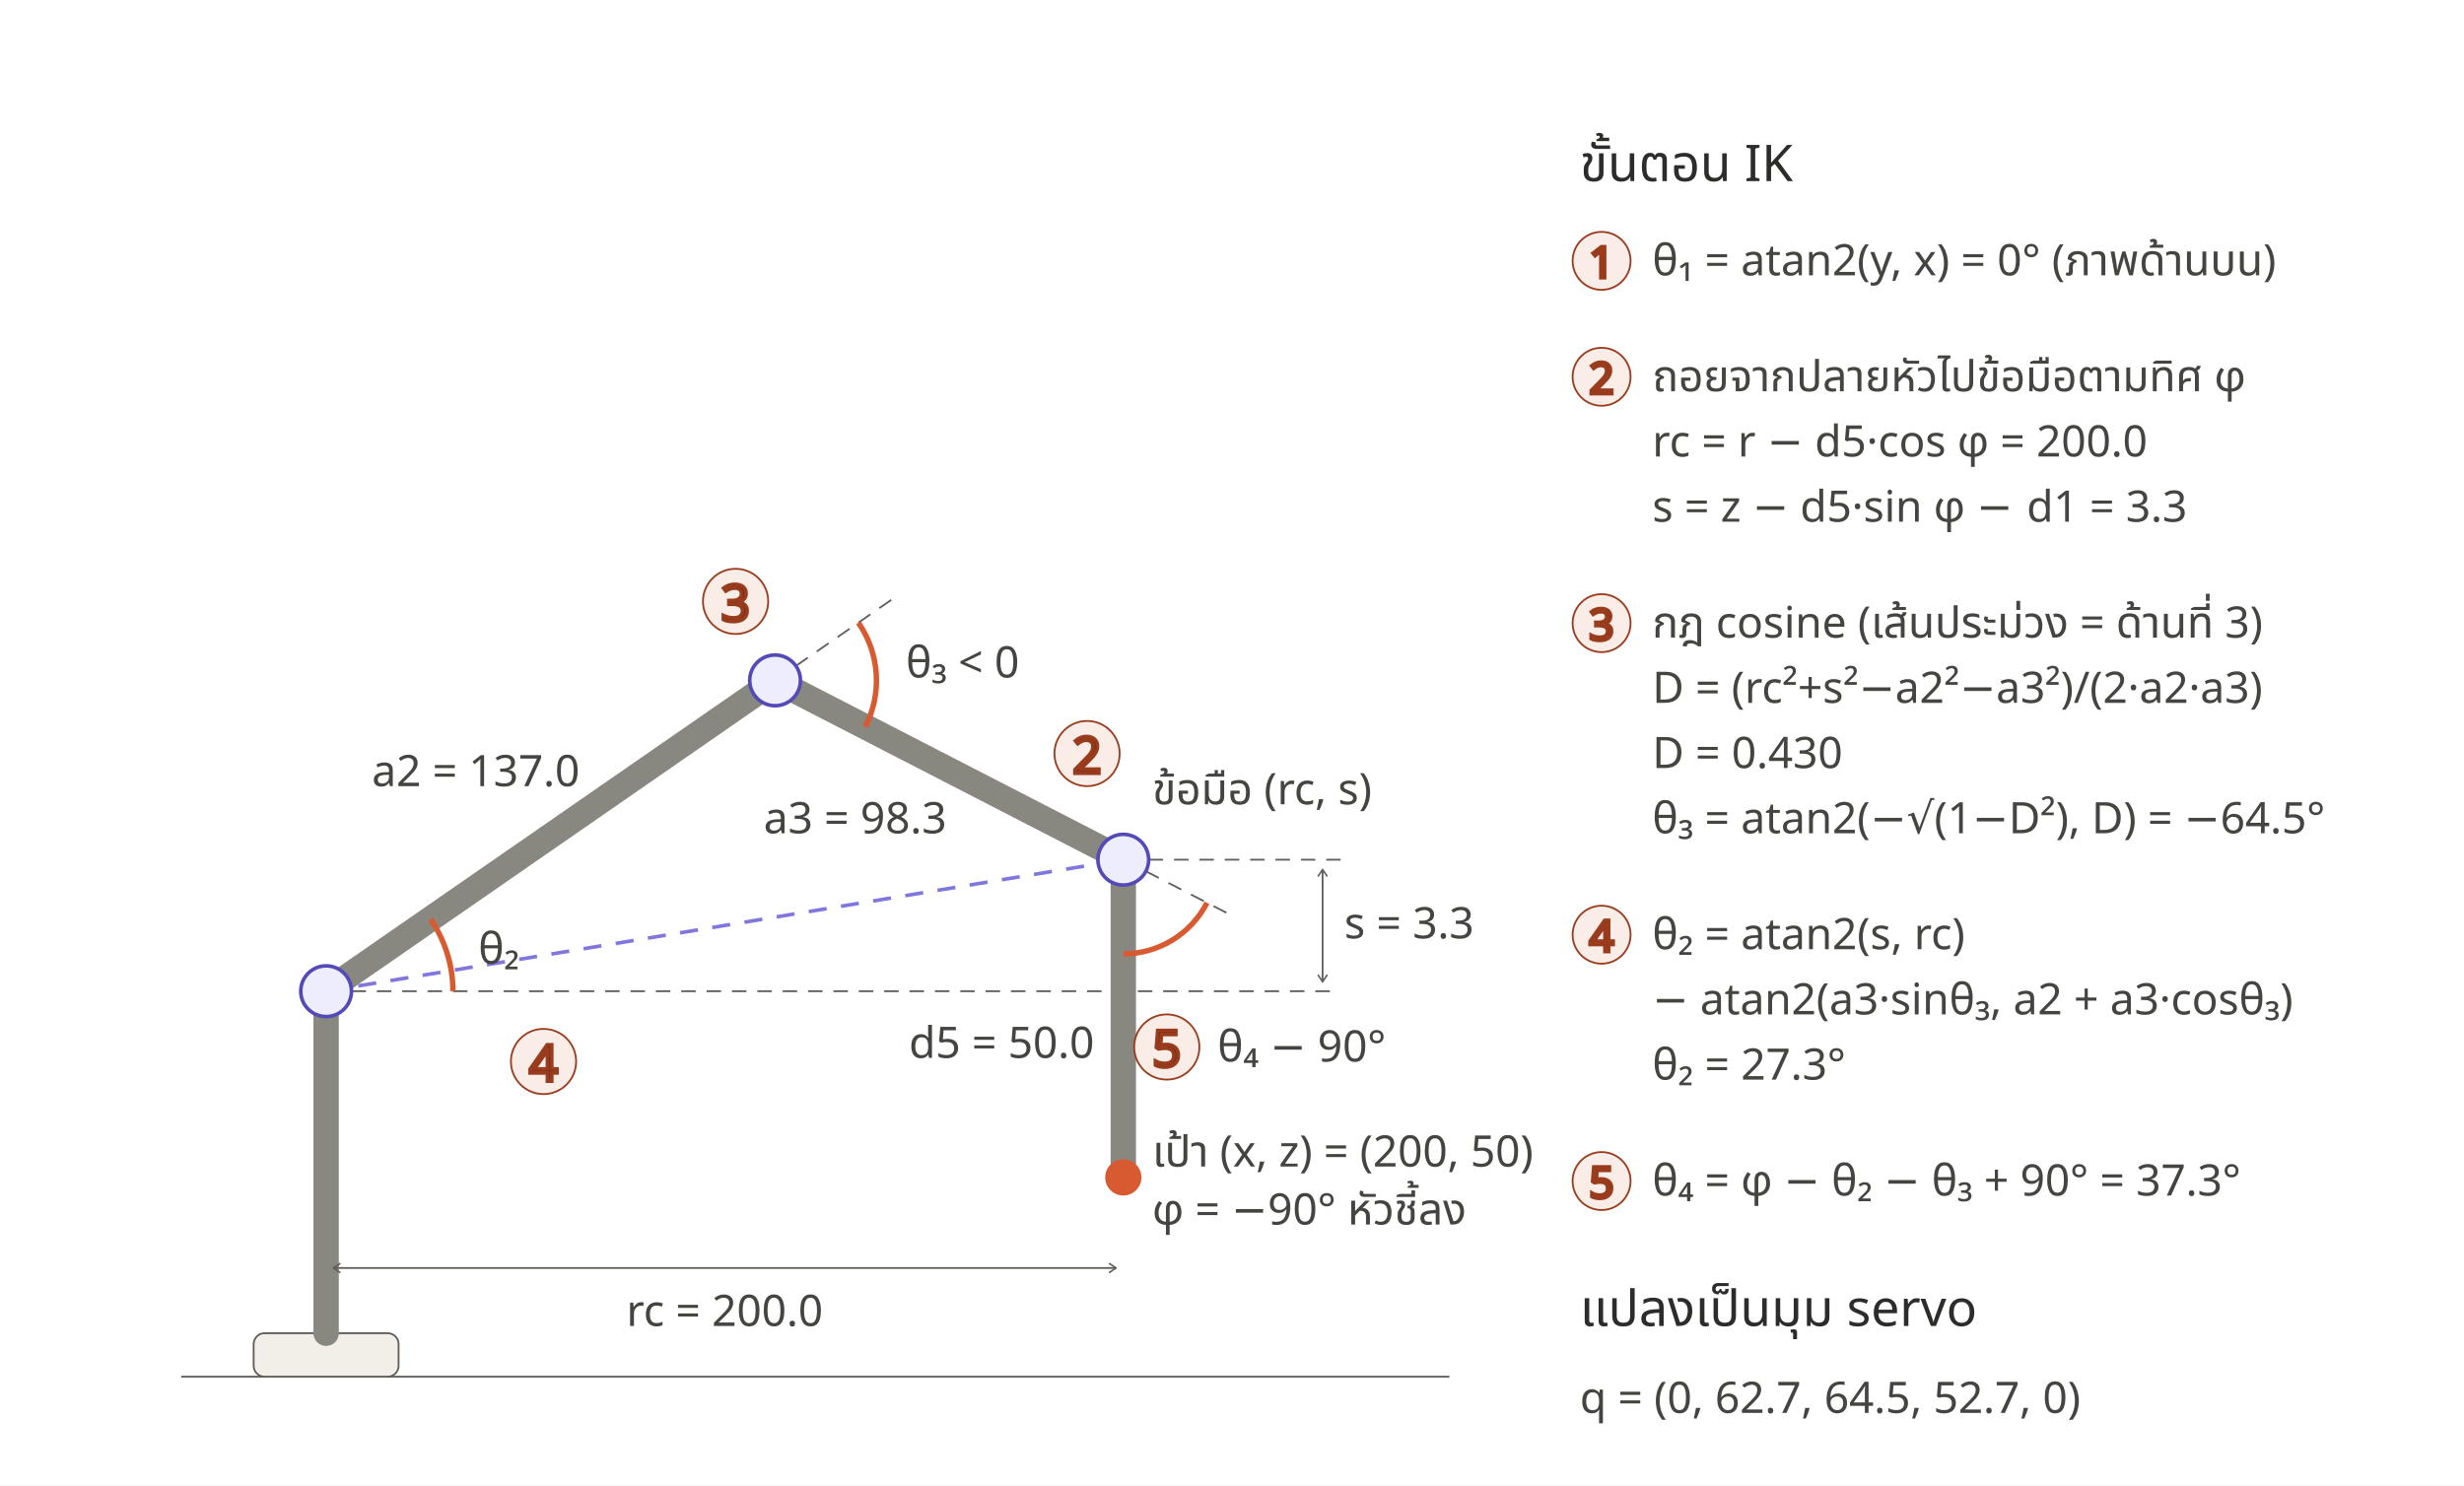
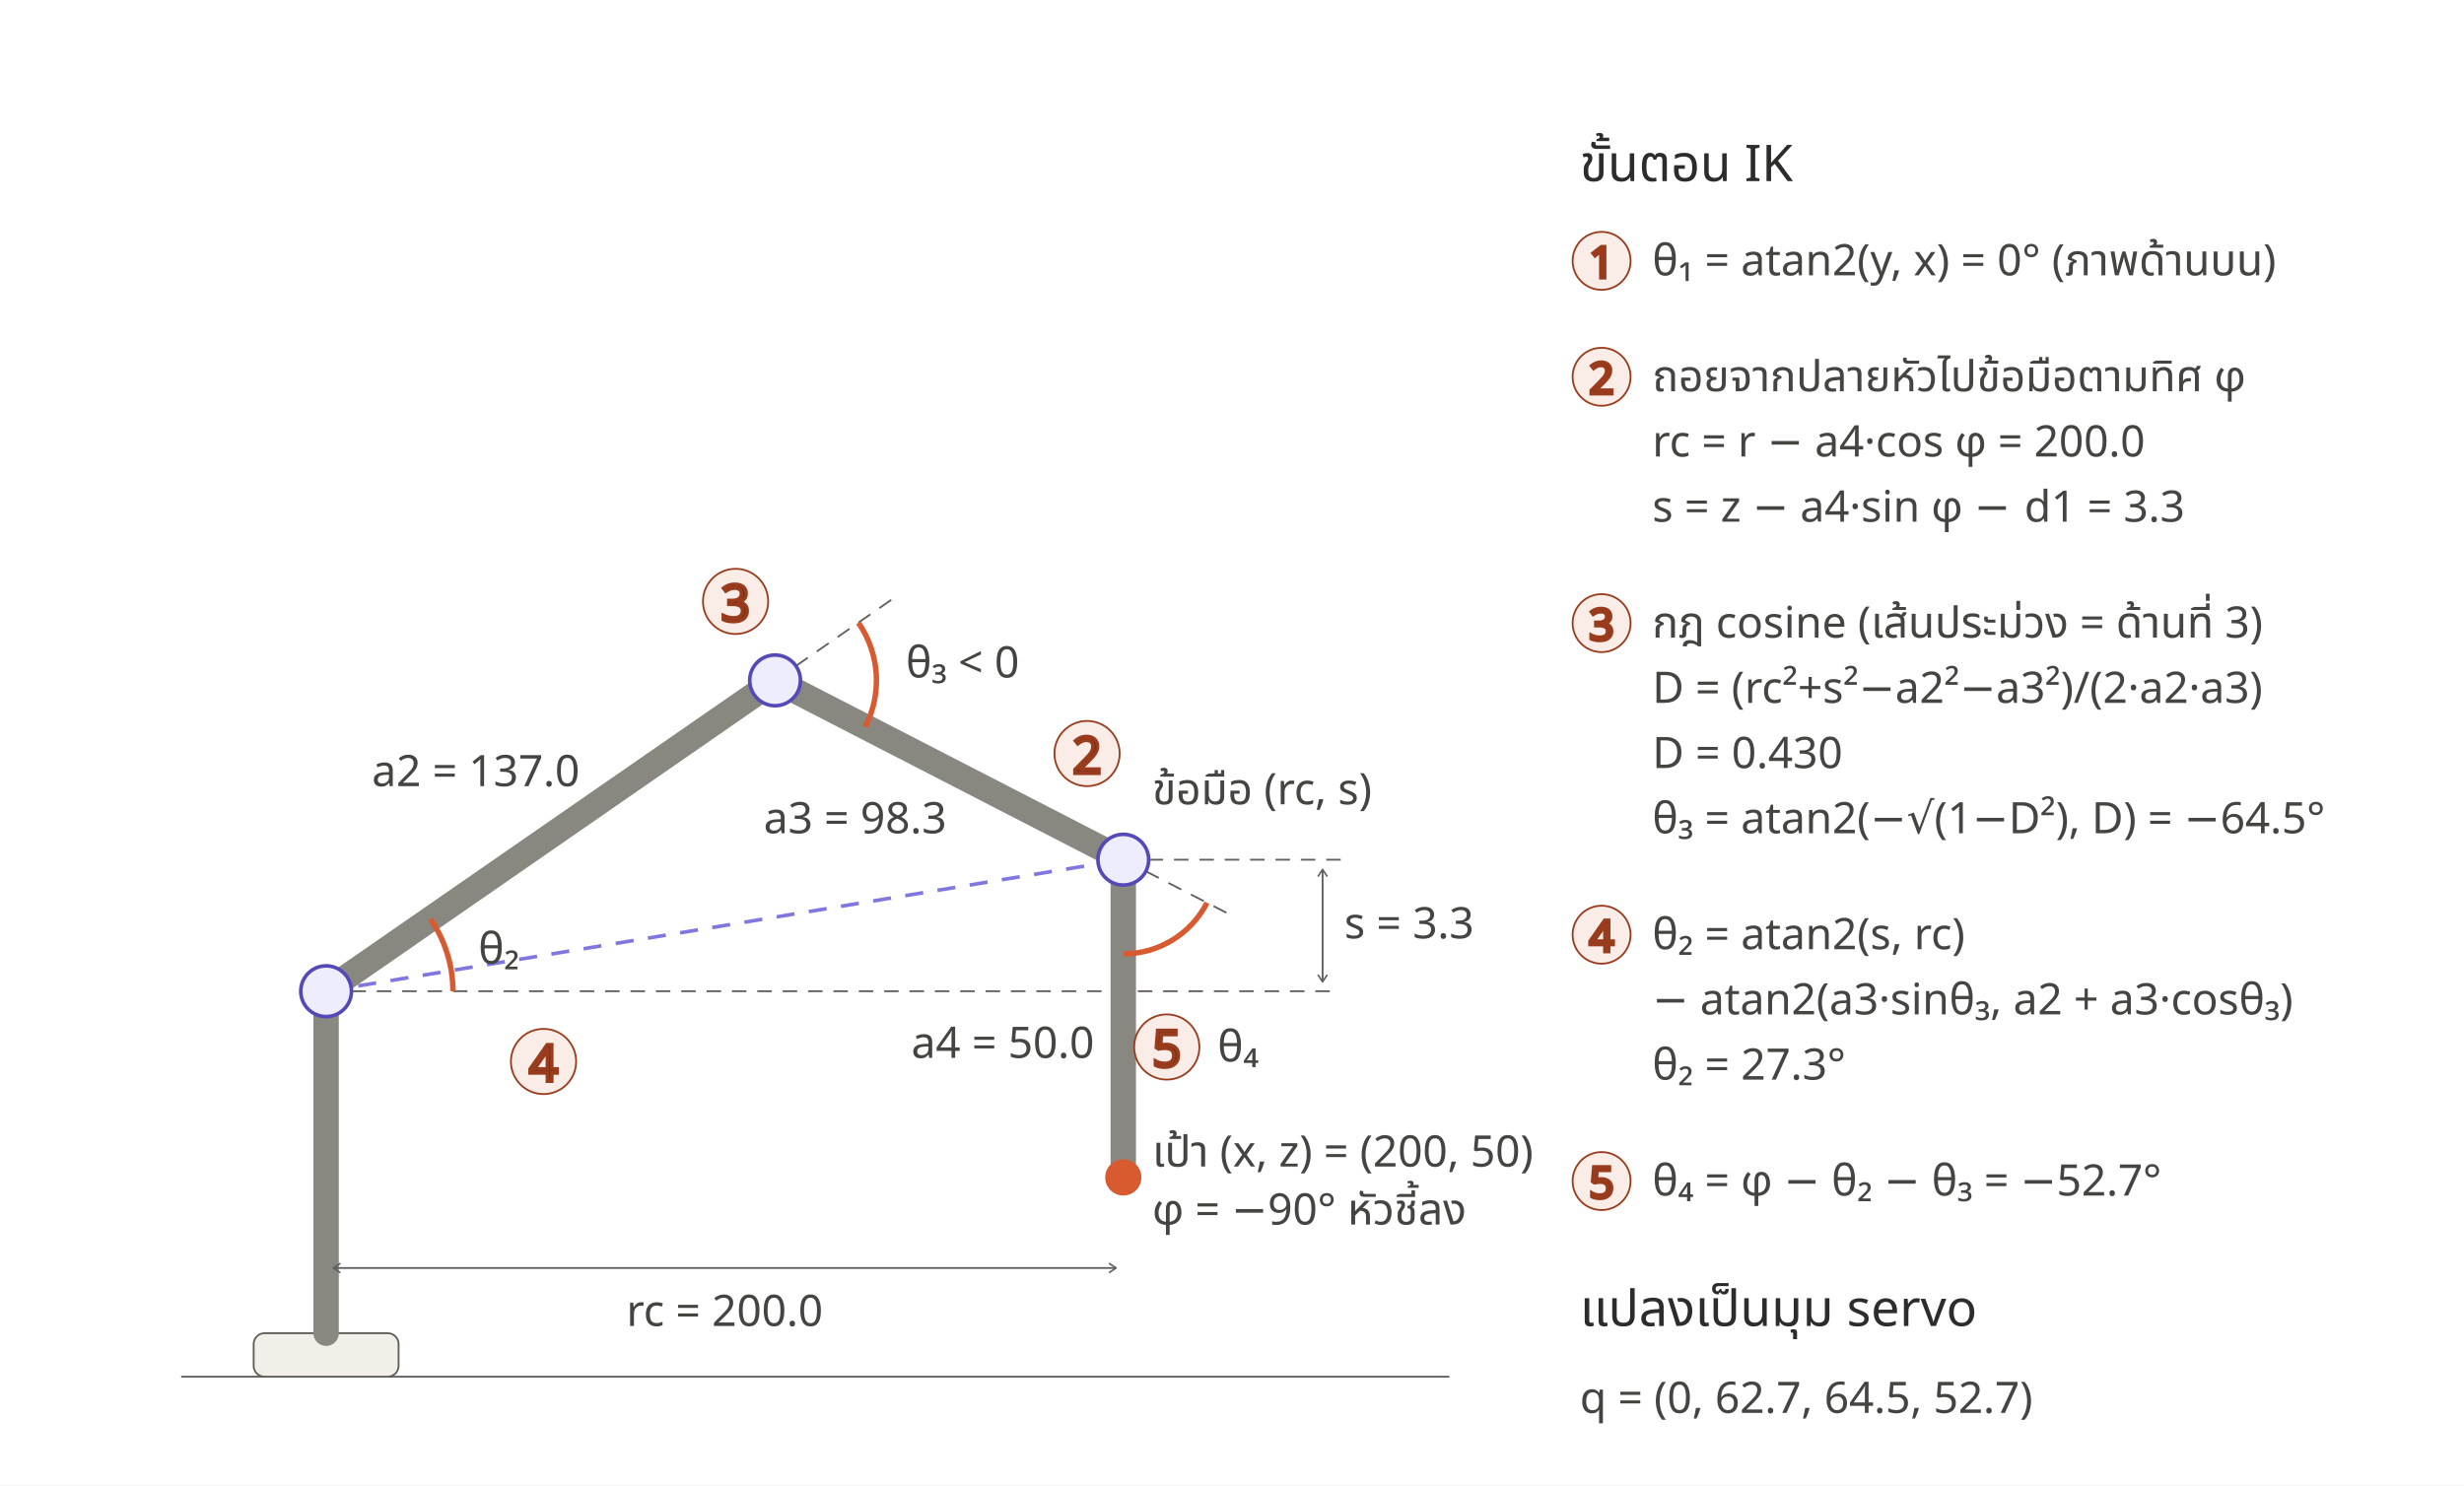
<svg xmlns="http://www.w3.org/2000/svg" width="680" height="410" viewBox="0 0 680 410" role="img">
  <style>
text{font-family:'Sarabun','Noto Sans Thai','Leelawadee UI','Tahoma',sans-serif}
.t{font-size:14px;fill:#2C2C2A}.ts{font-size:12px;fill:#444441}.th{font-size:14px;font-weight:500;fill:#2C2C2A}
.c-purple{fill:#EEEDFE;stroke:#534AB7}.c-teal{fill:#E1F5EE;stroke:#0F6E56}.c-gray{fill:#F1EFE8;stroke:#5F5E5A}.c-coral{fill:#FAECE7;stroke:#993C1D}.c-coral text{fill:#712B13}.c-teal text{fill:#085041}.c-purple text{fill:#3C3489}.c-green{fill:#EAF3DE;stroke:#3B6D11}.c-green text{fill:#27500A}.c-red{fill:#FCEBEB;stroke:#A32D2D}.c-red text{fill:#791F1F}.c-blue{fill:#E6F1FB;stroke:#185FA5}.c-blue text{fill:#0C447C}.box{fill:#F8F7F3;stroke:#B4B2A9}
.leader{stroke:#888780;stroke-width:0.5;stroke-dasharray:3 3;fill:none}
</style>
  <rect width="680" height="410" fill="#FFFFFF" />
  <defs>
    <marker id="arrow" viewBox="0 0 10 10" refX="8" refY="5" markerWidth="6" markerHeight="6" orient="auto-start-reverse">
      <path d="M2 1L8 5L2 9" fill="none" stroke="context-stroke" stroke-width="1.5" stroke-linecap="round" stroke-linejoin="round" />
    </marker>
  </defs>
  <line x1="50" y1="380" x2="400" y2="380" stroke="#5F5E5A" stroke-width="0.5" />
  <rect class="c-gray" x="70" y="368" width="40" height="12" rx="3" stroke-width="0.5" />
  <line x1="90" y1="273.6" x2="370" y2="273.6" stroke="#5F5E5A" stroke-width="0.5" stroke-dasharray="4 3" />
  <line x1="310" y1="237.3" x2="370" y2="237.3" stroke="#5F5E5A" stroke-width="0.5" stroke-dasharray="4 3" />
  <line x1="90" y1="273.6" x2="310" y2="237.3" stroke="#7F77DD" stroke-width="1" stroke-dasharray="5 4" />
  <line x1="213.9" y1="187.8" x2="246.8" y2="165" stroke="#5F5E5A" stroke-width="0.5" stroke-dasharray="4 3" />
  <line x1="310" y1="237.3" x2="341.1" y2="253.3" stroke="#5F5E5A" stroke-width="0.5" stroke-dasharray="4 3" />
  <line x1="90" y1="368" x2="90" y2="273.6" stroke="#888780" stroke-width="7" stroke-linecap="round" />
  <line x1="90" y1="273.6" x2="213.9" y2="187.8" stroke="#888780" stroke-width="7" stroke-linecap="round" />
  <line x1="213.9" y1="187.8" x2="310" y2="237.3" stroke="#888780" stroke-width="7" stroke-linecap="round" />
  <line x1="310" y1="237.3" x2="310" y2="325" stroke="#888780" stroke-width="7" stroke-linecap="round" />
  <path d="M125 273.6 A35 35 0 0 0 118.8 253.7" fill="none" stroke="#D85A30" stroke-width="1.5" />
  <text class="ts" x="132" y="266">θ₂</text>
  <path d="M236.9 171.9 A28 28 0 0 1 238.8 200.6" fill="none" stroke="#D85A30" stroke-width="1.5" />
  <text class="ts" x="250" y="187">θ₃ &lt; 0</text>
  <path d="M333.1 249.2 A26 26 0 0 1 310 263.3" fill="none" stroke="#D85A30" stroke-width="1.5" />
  <line x1="365" y1="271" x2="365" y2="240" stroke="#5F5E5A" stroke-width="0.5" marker-start="url(#arrow)" marker-end="url(#arrow)" />
  <text class="ts" x="371" y="259">s = 3.3</text>
  <line x1="92" y1="350" x2="308" y2="350" stroke="#5F5E5A" stroke-width="0.5" marker-start="url(#arrow)" marker-end="url(#arrow)" />
  <text class="ts" x="200" y="366" text-anchor="middle">rc = 200.0</text>
-   <text class="ts" x="302" y="292" text-anchor="end">d5 = 50.0</text>
+   <text class="ts" x="302" y="292" text-anchor="end">a4 = 50.0</text>
  <text class="ts" x="160" y="217" text-anchor="end">a2 = 137.0</text>
  <text class="ts" x="236" y="230" text-anchor="middle">a3 = 98.3</text>
  <circle class="c-purple" cx="90" cy="273.6" r="7" stroke-width="1" />
  <circle class="c-purple" cx="213.9" cy="187.8" r="7" stroke-width="1" />
  <circle class="c-purple" cx="310" cy="237.3" r="7" stroke-width="1" />
  <circle cx="310" cy="325" r="5" fill="#D85A30" />
  <text class="ts" x="318" y="222">ข้อมือ (rc, s)</text>
  <text class="ts" x="318" y="322">เป้า (x, z) = (200, 50)</text>
  <text class="ts" x="318" y="338">φ = −90° หัวชี้ลง</text>
  <g class="c-coral">
    <circle cx="300" cy="208" r="9" stroke-width="0.5" />
    <text class="th" x="300" y="208" text-anchor="middle" dominant-baseline="central">2</text>
  </g>
  <g class="c-coral">
    <circle cx="203" cy="166" r="9" stroke-width="0.5" />
    <text class="th" x="203" y="166" text-anchor="middle" dominant-baseline="central">3</text>
  </g>
  <g class="c-coral">
    <circle cx="150" cy="293" r="9" stroke-width="0.5" />
    <text class="th" x="150" y="293" text-anchor="middle" dominant-baseline="central">4</text>
  </g>
  <g class="c-coral">
    <circle cx="322" cy="289" r="9" stroke-width="0.5" />
    <text class="th" x="322" y="289" text-anchor="middle" dominant-baseline="central">5</text>
  </g>
-   <text class="ts" x="336" y="293">θ₄ − 90°</text>
+   <text class="ts" x="336" y="293">θ₄</text>
  <text class="th" x="436" y="50">ขั้นตอน IK</text>
  <g class="c-coral">
    <circle cx="442" cy="72" r="8" stroke-width="0.5" />
    <text class="ts" x="442" y="72" text-anchor="middle" dominant-baseline="central">1</text>
  </g>
  <text class="ts" x="456" y="76">θ₁ = atan2(y, x) = 0°  (ภาพด้านบน)</text>
  <g class="c-coral">
    <circle cx="442" cy="104" r="8" stroke-width="0.5" />
    <text class="ts" x="442" y="104" text-anchor="middle" dominant-baseline="central">2</text>
  </g>
  <text class="ts" x="456" y="108">ถอยจากปลายหัวไปข้อมือตามทิศ φ</text>
-   <text class="ts" x="456" y="126">rc = r − d5·cos φ = 200.0</text>
-   <text class="ts" x="456" y="144">s = z − d5·sin φ − d1 = 3.3</text>
+   <text class="ts" x="456" y="126">rc = r − a4·cos φ = 200.0</text>
+   <text class="ts" x="456" y="144">s = z − a4·sin φ − d1 = 3.3</text>
  <g class="c-coral">
    <circle cx="442" cy="172" r="8" stroke-width="0.5" />
    <text class="ts" x="442" y="172" text-anchor="middle" dominant-baseline="central">3</text>
  </g>
  <text class="ts" x="456" y="176">กฎ cosine (เส้นประม่วง = ด้านที่ 3)</text>
  <text class="ts" x="456" y="194">D = (rc²+s²−a2²−a3²)/(2·a2·a3)</text>
  <text class="ts" x="456" y="212">D = 0.430</text>
  <text class="ts" x="456" y="230">θ₃ = atan2(−√(1−D²), D) = −64.5°</text>
  <g class="c-coral">
    <circle cx="442" cy="258" r="8" stroke-width="0.5" />
    <text class="ts" x="442" y="258" text-anchor="middle" dominant-baseline="central">4</text>
  </g>
  <text class="ts" x="456" y="262">θ₂ = atan2(s, rc)</text>
  <text class="ts" x="456" y="280">  − atan2(a3·sinθ₃, a2 + a3·cosθ₃)</text>
  <text class="ts" x="456" y="298">θ₂ = 27.3°</text>
  <g class="c-coral">
    <circle cx="442" cy="326" r="8" stroke-width="0.5" />
    <text class="ts" x="442" y="326" text-anchor="middle" dominant-baseline="central">5</text>
  </g>
-   <text class="ts" x="456" y="330">θ₄ = φ − θ₂ − θ₃ + 90° = 37.3°</text>
+   <text class="ts" x="456" y="330">θ₄ = φ − θ₂ − θ₃ = −52.7°</text>
  <text class="th" x="436" y="366">แปลงเป็นมุม servo</text>
-   <text class="ts" x="436" y="390">q = (0, 62.7, 64.5, 52.7, 0)</text>
+   <text class="ts" x="436" y="390">q = (0, 62.7, 64.5, 52.7)</text>
</svg>
